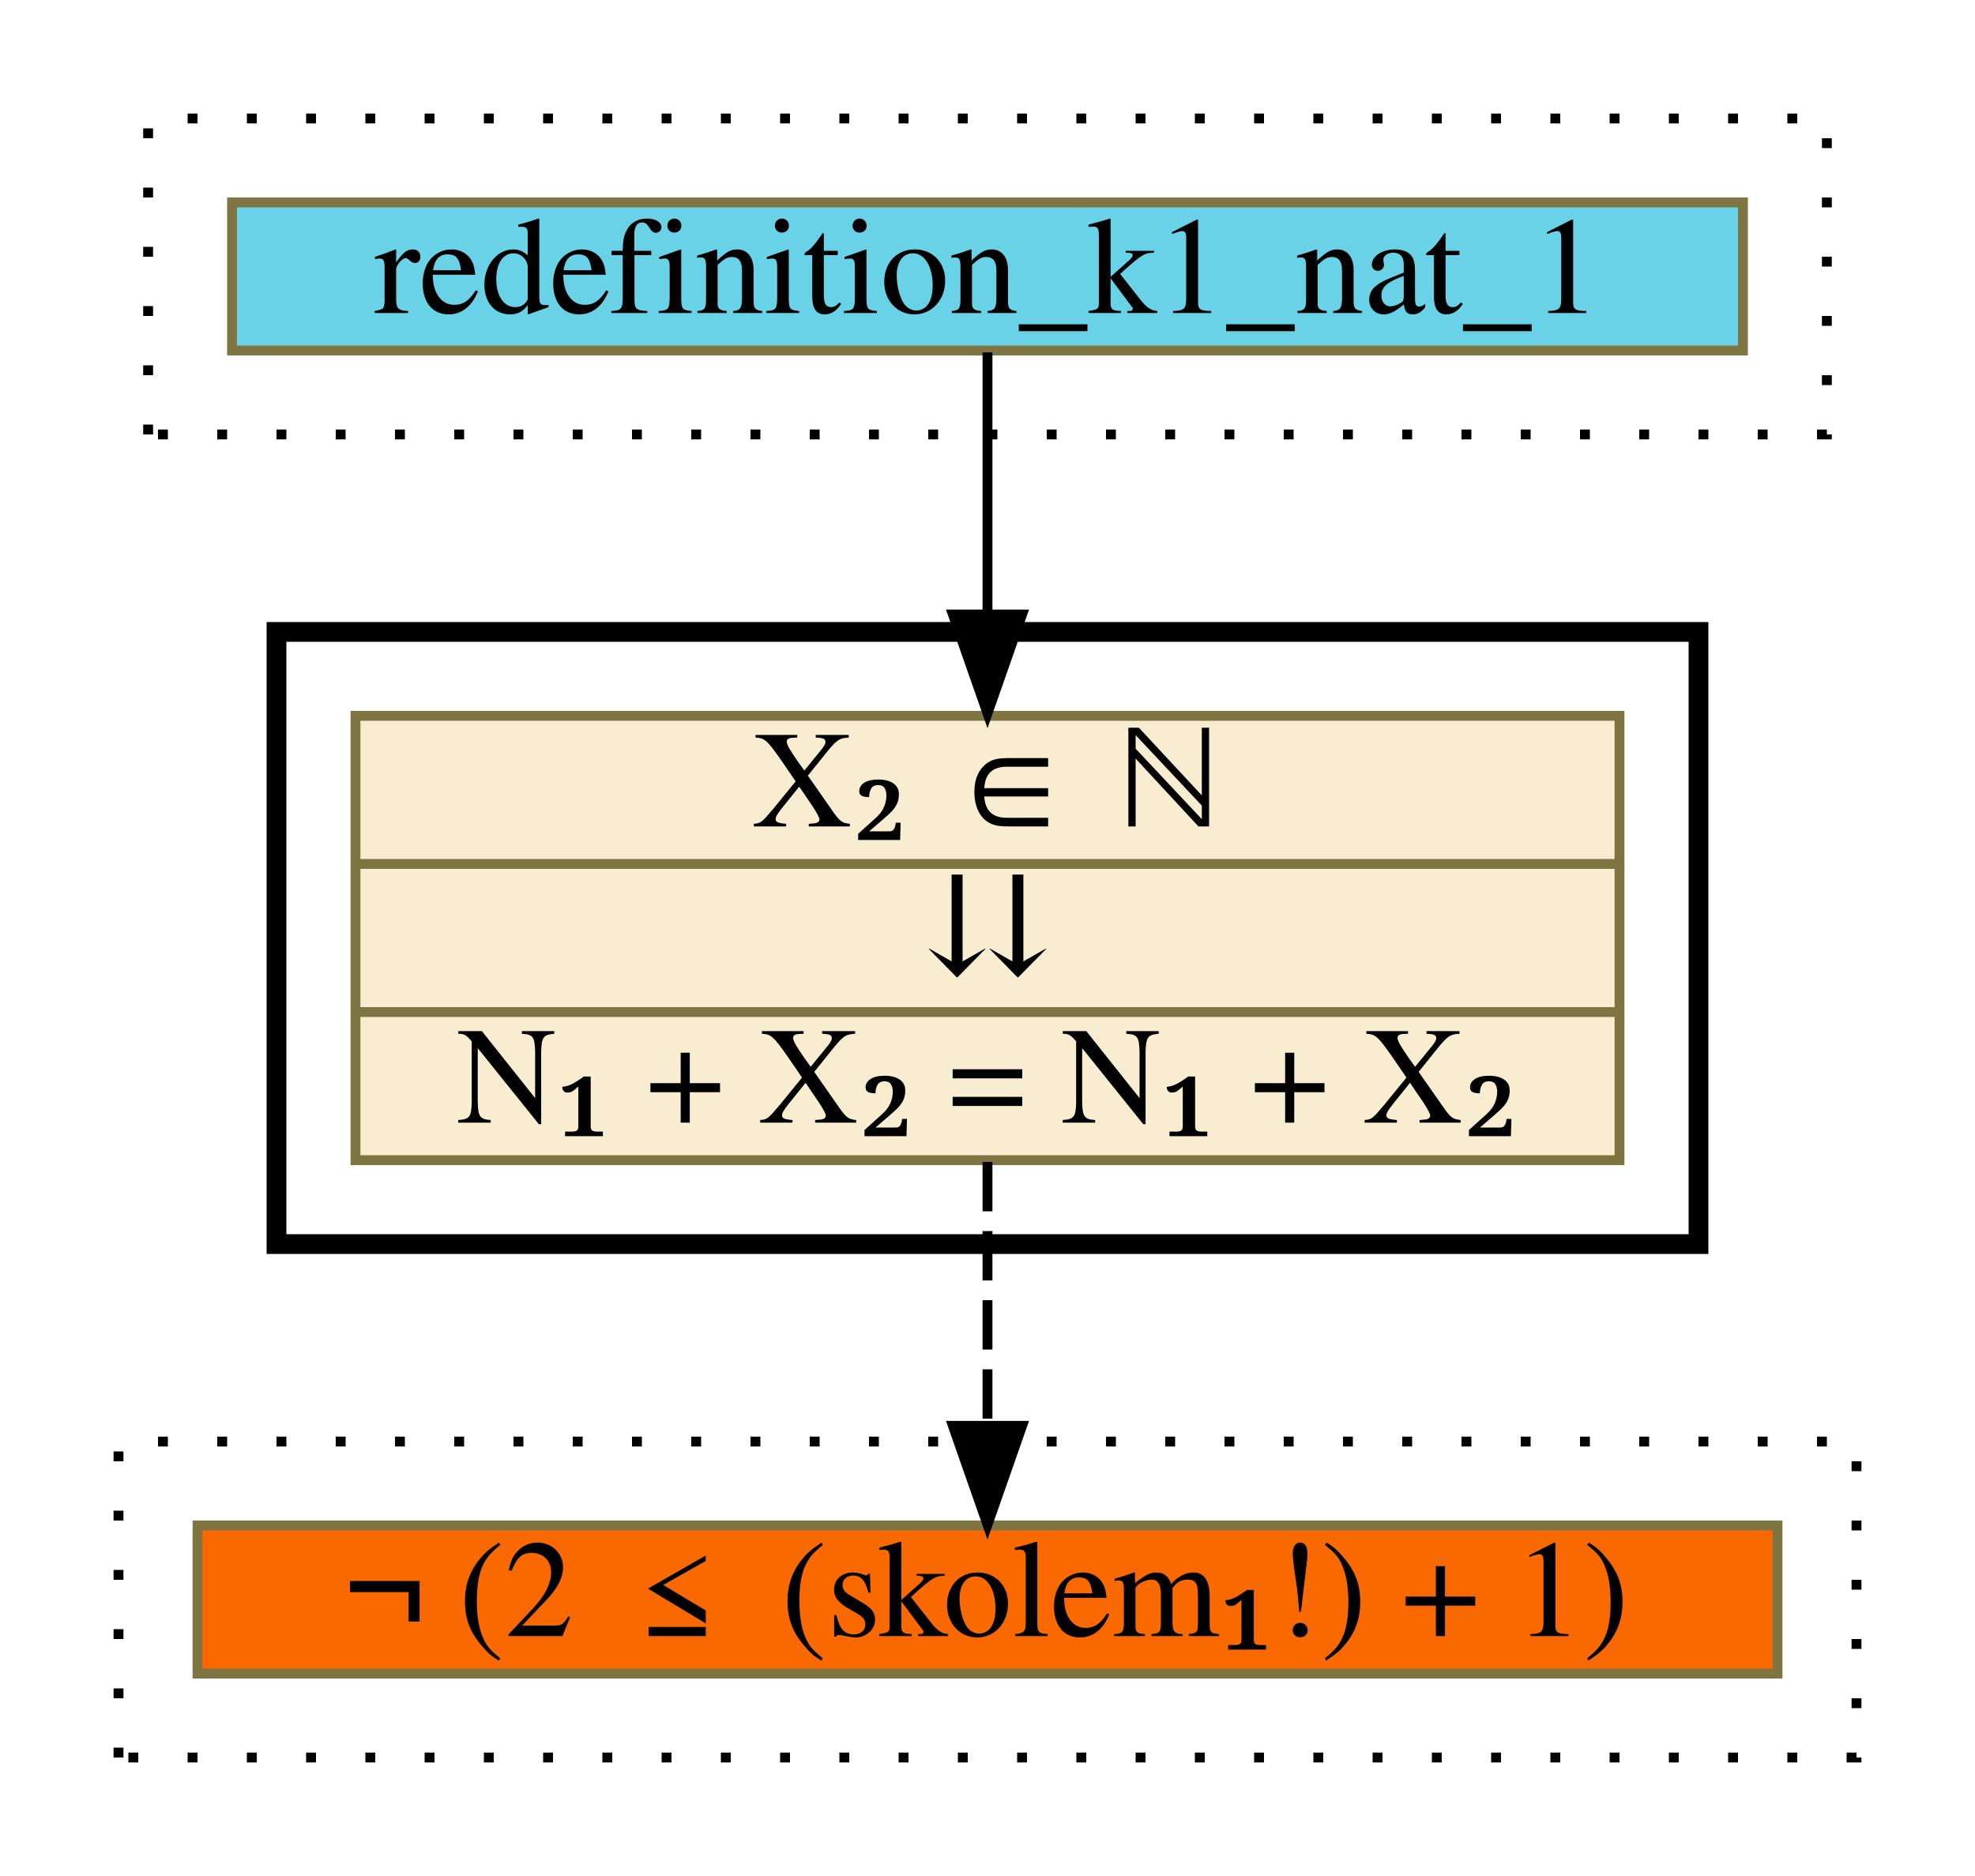
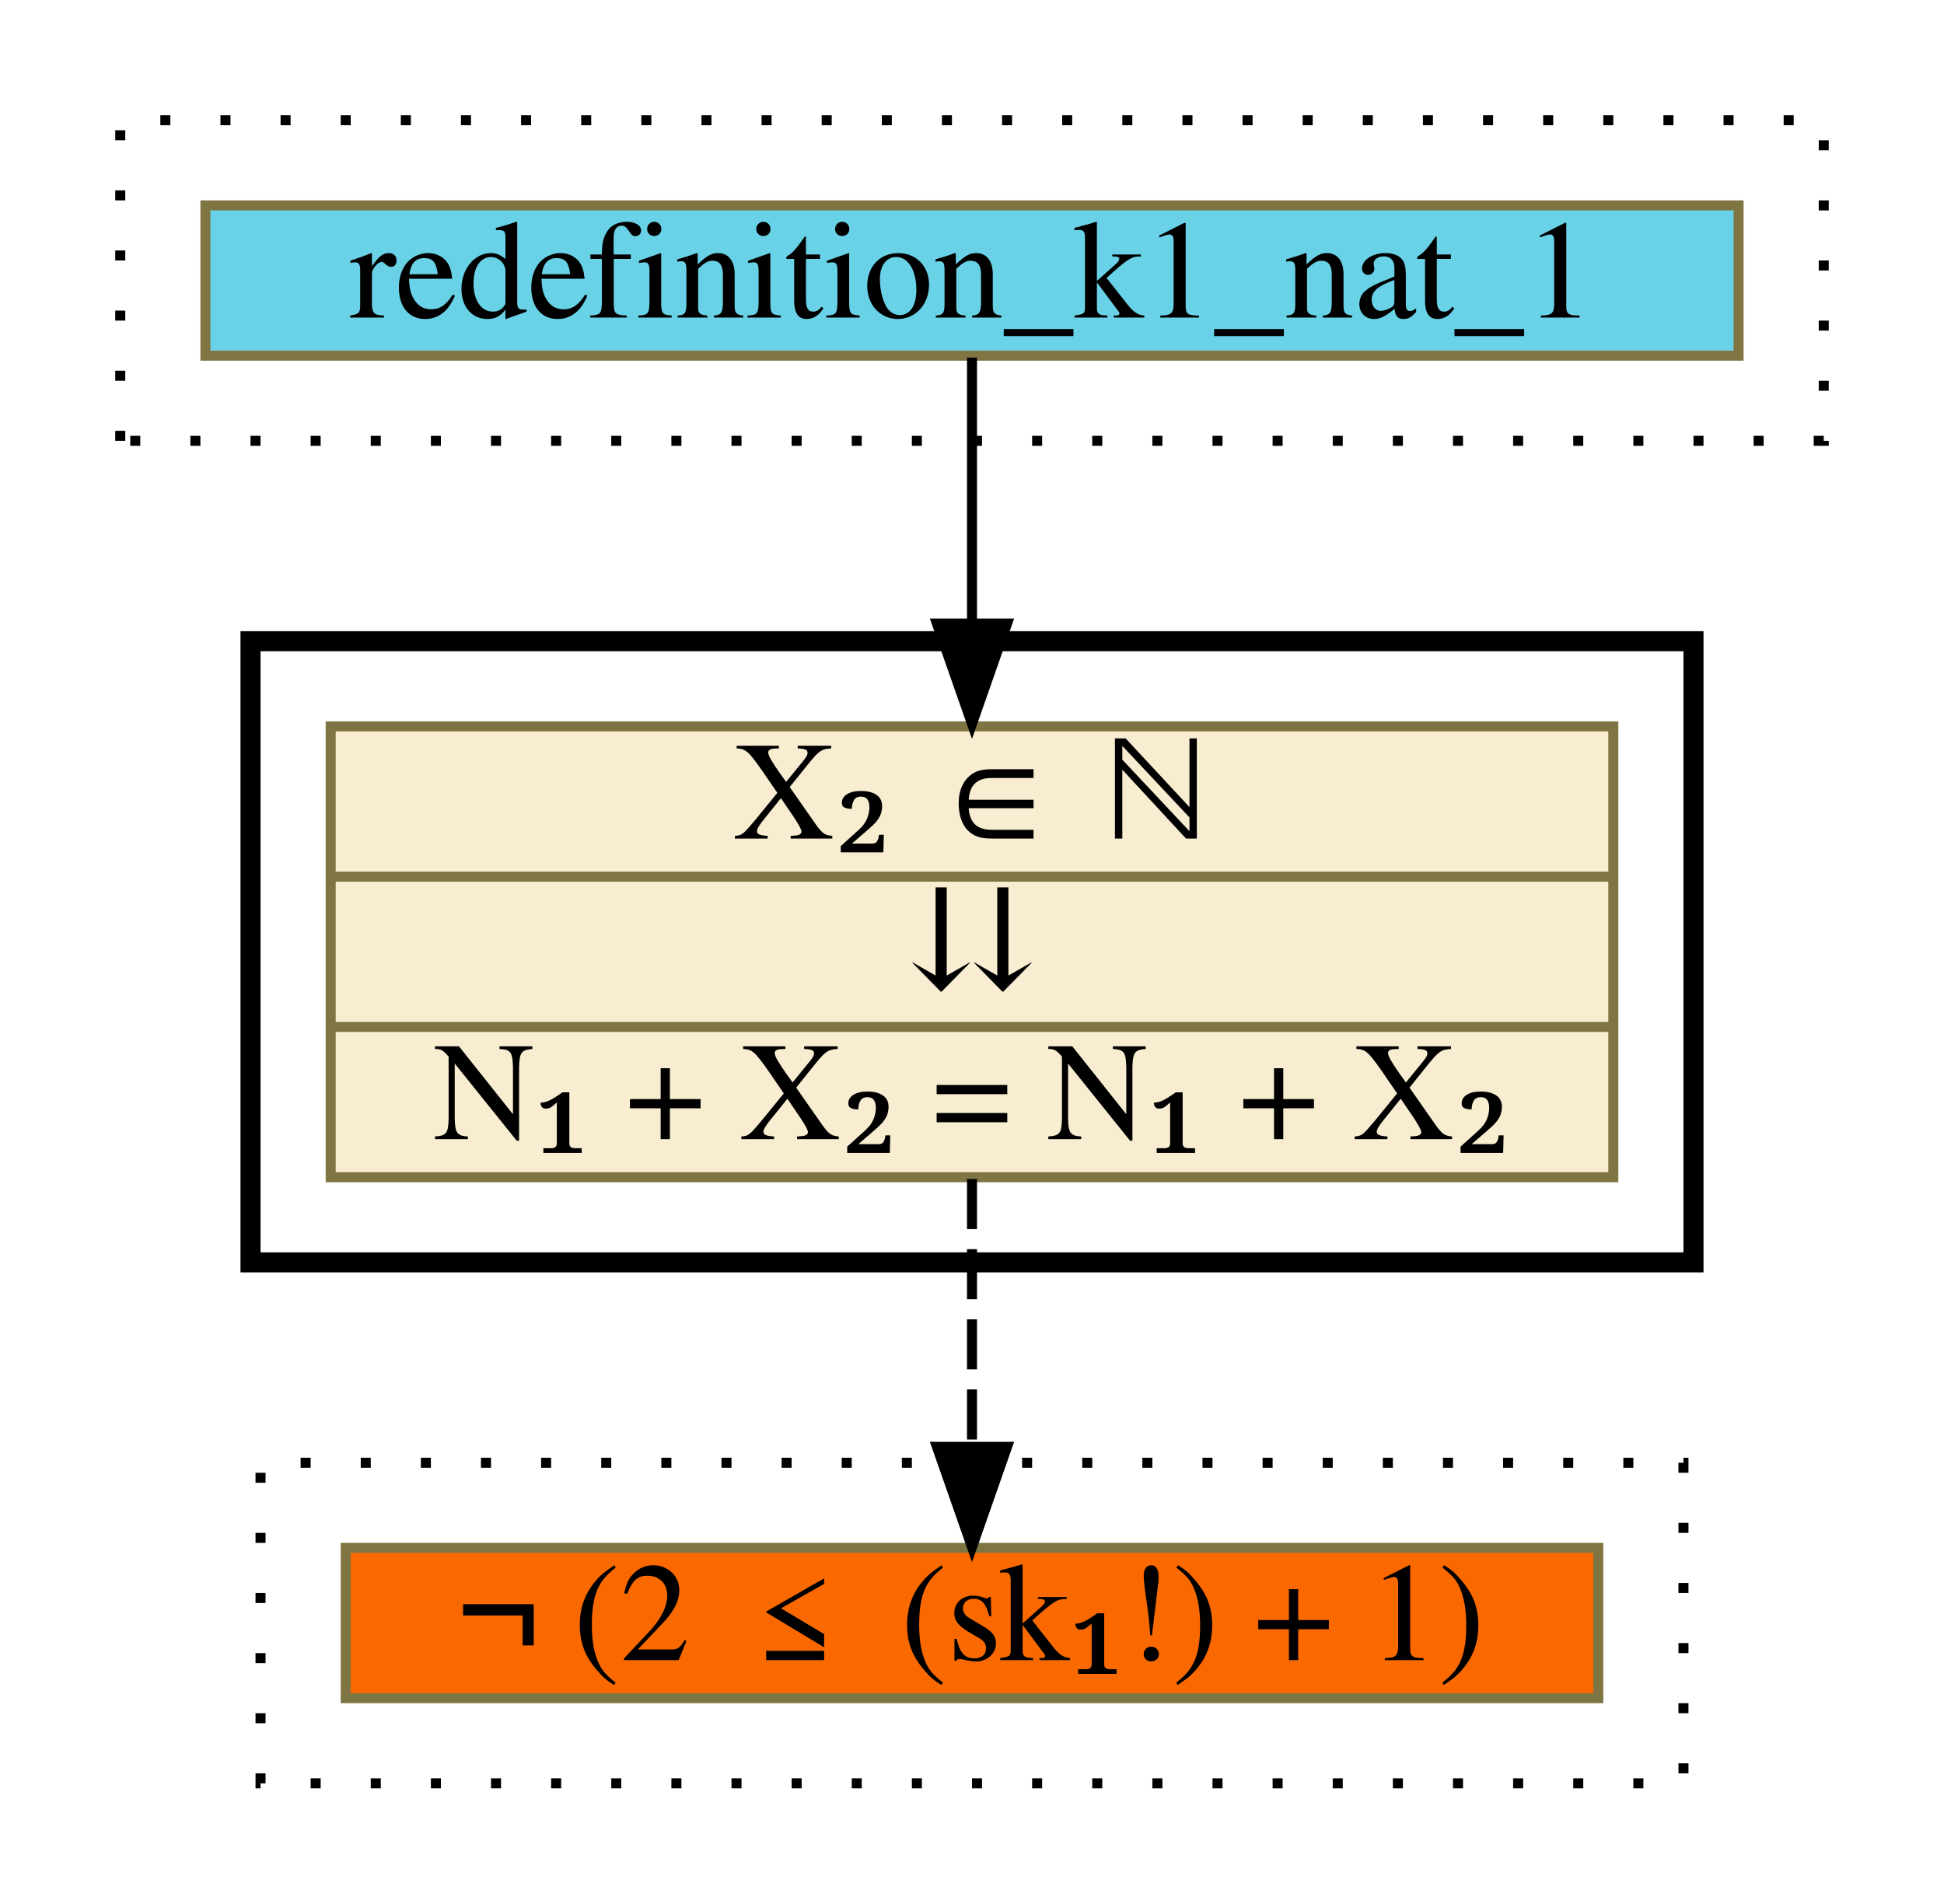
- <svg xmlns="http://www.w3.org/2000/svg" xmlns:xlink="http://www.w3.org/1999/xlink" width="200pt" height="190pt" viewBox="0.00 0.00 200.00 190.00">
+ <svg xmlns="http://www.w3.org/2000/svg" xmlns:xlink="http://www.w3.org/1999/xlink" width="194pt" height="190pt" viewBox="0.00 0.00 194.00 190.00">
  <g id="graph0" class="graph" transform="scale(1 1) rotate(0) translate(4 186)">
    <g id="clust1" class="cluster">
-       <polygon fill="transparent" stroke="black" stroke-dasharray="1,5" points="11,-142 11,-174 181,-174 181,-142 11,-142" />
+       <polygon fill="transparent" stroke="black" stroke-dasharray="1,5" points="8,-142 8,-174 178,-174 178,-142 8,-142" />
    </g>
    <g id="clust2" class="cluster">
-       <polygon fill="transparent" stroke="black" stroke-width="2" points="24,-60 24,-122 168,-122 168,-60 24,-60" />
+       <polygon fill="transparent" stroke="black" stroke-width="2" points="21,-60 21,-122 165,-122 165,-60 21,-60" />
    </g>
    <g id="clust3" class="cluster">
-       <polygon fill="transparent" stroke="black" stroke-dasharray="1,5" points="8,-8 8,-40 184,-40 184,-8 8,-8" />
+       <polygon fill="transparent" stroke="black" stroke-dasharray="1,5" points="22,-8 22,-40 164,-40 164,-8 22,-8" />
    </g>
    <g id="node1" class="node">
      <g id="a_node1">
        <a xlink:href="redefinition_k1_nat_1.html" xlink:title="redefinition_k1_nat_1" target="_parent">
-           <polygon fill="#69d2e7" stroke="#7f7542" points="19.5,-150.5 19.5,-165.5 172.5,-165.5 172.5,-150.5 19.5,-150.5" />
-           <text text-anchor="middle" x="96" y="-154.3" font-family="Times,serif" font-size="14.00">redefinition_k1_nat_1</text>
+           <polygon fill="#69d2e7" stroke="#7f7542" points="16.5,-150.5 16.5,-165.5 169.5,-165.5 169.5,-150.5 16.5,-150.5" />
+           <text text-anchor="middle" x="93" y="-154.3" font-family="Times,serif" font-size="14.00">redefinition_k1_nat_1</text>
        </a>
      </g>
    </g>
    <g id="node2" class="node">
      <g id="a_node2">
        <a xlink:href="c_0_125.html" xlink:title="{X₂ ∈ ℕ|⇊|N₁ + X₂ = N₁ + X₂}" target="_parent">
-           <polygon fill="#f8edd1" stroke="#7f7542" points="32,-68.5 32,-113.5 160,-113.5 160,-68.5 32,-68.5" />
-           <text text-anchor="middle" x="96" y="-102.3" font-family="Times,serif" font-size="14.00">X₂ ∈ ℕ</text>
-           <polyline fill="none" stroke="#7f7542" points="32,-98.5 160,-98.5 " />
-           <text text-anchor="middle" x="96" y="-87.3" font-family="Times,serif" font-size="14.00">⇊</text>
-           <polyline fill="none" stroke="#7f7542" points="32,-83.5 160,-83.5 " />
-           <text text-anchor="middle" x="96" y="-72.3" font-family="Times,serif" font-size="14.00">N₁ + X₂ = N₁ + X₂</text>
+           <polygon fill="#f8edd1" stroke="#7f7542" points="29,-68.5 29,-113.5 157,-113.5 157,-68.5 29,-68.5" />
+           <text text-anchor="middle" x="93" y="-102.3" font-family="Times,serif" font-size="14.00">X₂ ∈ ℕ</text>
+           <polyline fill="none" stroke="#7f7542" points="29,-98.5 157,-98.5 " />
+           <text text-anchor="middle" x="93" y="-87.3" font-family="Times,serif" font-size="14.00">⇊</text>
+           <polyline fill="none" stroke="#7f7542" points="29,-83.5 157,-83.5 " />
+           <text text-anchor="middle" x="93" y="-72.3" font-family="Times,serif" font-size="14.00">N₁ + X₂ = N₁ + X₂</text>
        </a>
      </g>
    </g>
    <g id="edge1" class="edge">
-       <path fill="none" stroke="black" d="M96,-150.31C96,-150.31 96,-123.76 96,-123.76" />
-       <polygon fill="black" stroke="black" points="99.5,-123.76 96,-113.76 92.5,-123.76 99.5,-123.76" />
+       <path fill="none" stroke="black" d="M93,-150.31C93,-150.31 93,-123.76 93,-123.76" />
+       <polygon fill="black" stroke="black" points="96.5,-123.76 93,-113.76 89.5,-123.76 96.5,-123.76" />
    </g>
    <g id="node3" class="node">
      <g id="a_node3">
-         <a xlink:href="c_0_135.html" xlink:title="{¬ (2 ≤ (skolem₁!) + 1)}" target="_parent">
-           <polygon fill="#fa6900" stroke="#7f7542" points="16,-16.5 16,-31.5 176,-31.5 176,-16.5 16,-16.5" />
-           <text text-anchor="middle" x="96" y="-20.3" font-family="Times,serif" font-size="14.00">¬ (2 ≤ (skolem₁!) + 1)</text>
+         <a xlink:href="c_0_135.html" xlink:title="{¬ (2 ≤ (sk₁!) + 1)}" target="_parent">
+           <polygon fill="#fa6900" stroke="#7f7542" points="30.5,-16.5 30.5,-31.5 155.5,-31.5 155.5,-16.5 30.5,-16.5" />
+           <text text-anchor="middle" x="93" y="-20.3" font-family="Times,serif" font-size="14.00">¬ (2 ≤ (sk₁!) + 1)</text>
        </a>
      </g>
    </g>
    <g id="edge2" class="edge">
-       <path fill="none" stroke="black" stroke-dasharray="5,2" d="M96,-68.32C96,-68.32 96,-41.59 96,-41.59" />
-       <polygon fill="black" stroke="black" points="99.5,-41.59 96,-31.59 92.5,-41.59 99.5,-41.59" />
+       <path fill="none" stroke="black" stroke-dasharray="5,2" d="M93,-68.32C93,-68.32 93,-41.59 93,-41.59" />
+       <polygon fill="black" stroke="black" points="96.5,-41.59 93,-31.59 89.5,-41.59 96.5,-41.59" />
    </g>
  </g>
</svg>
